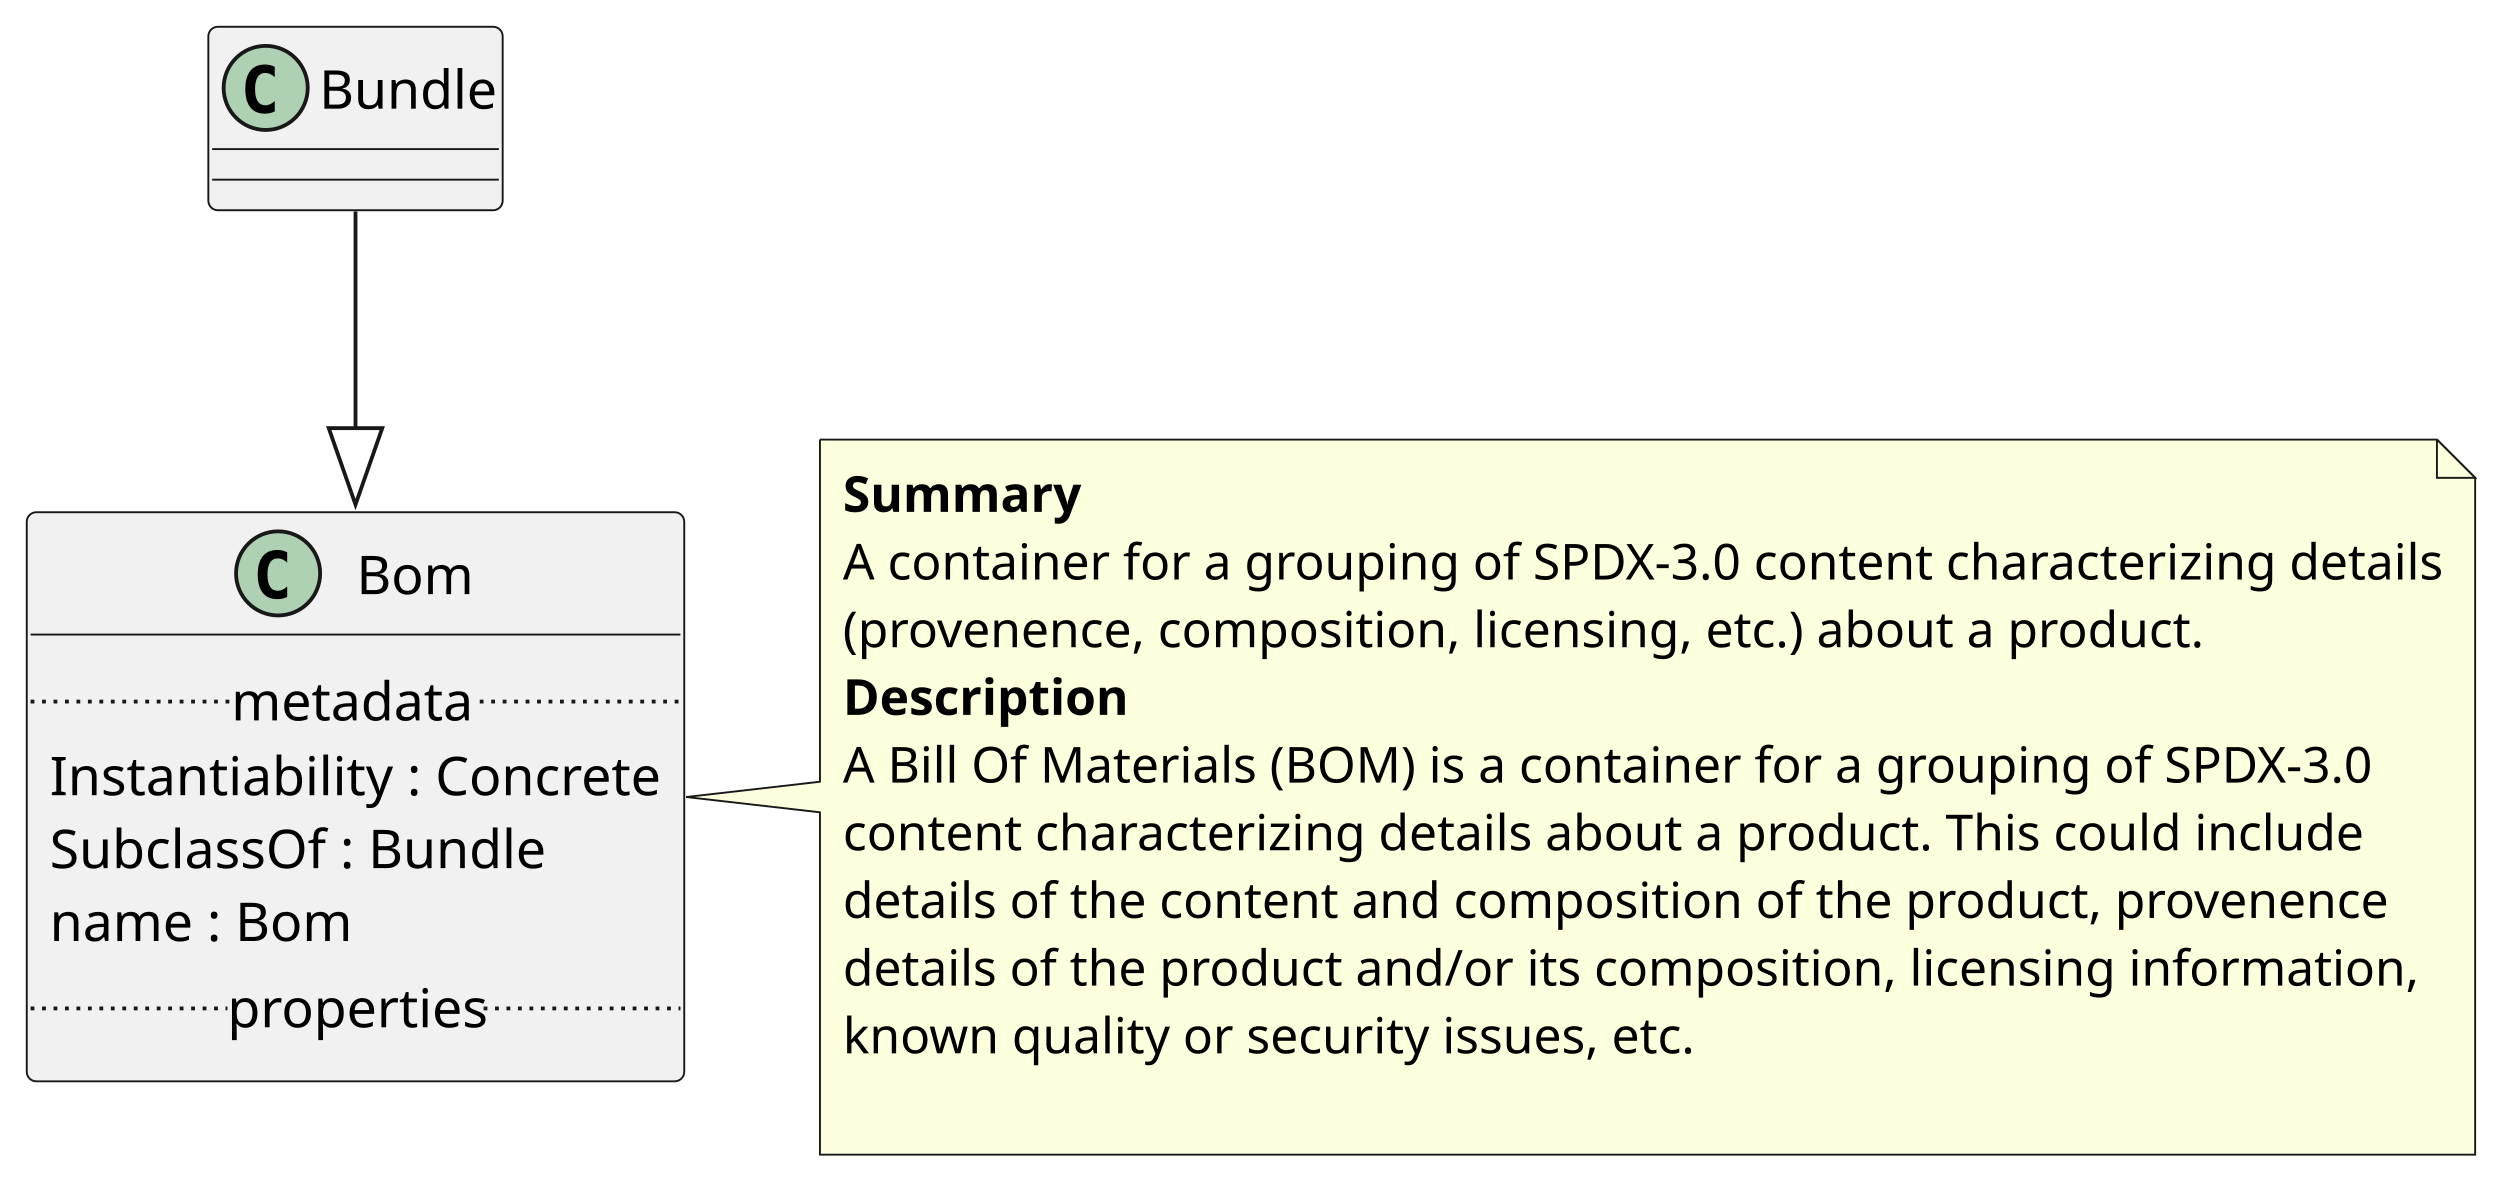
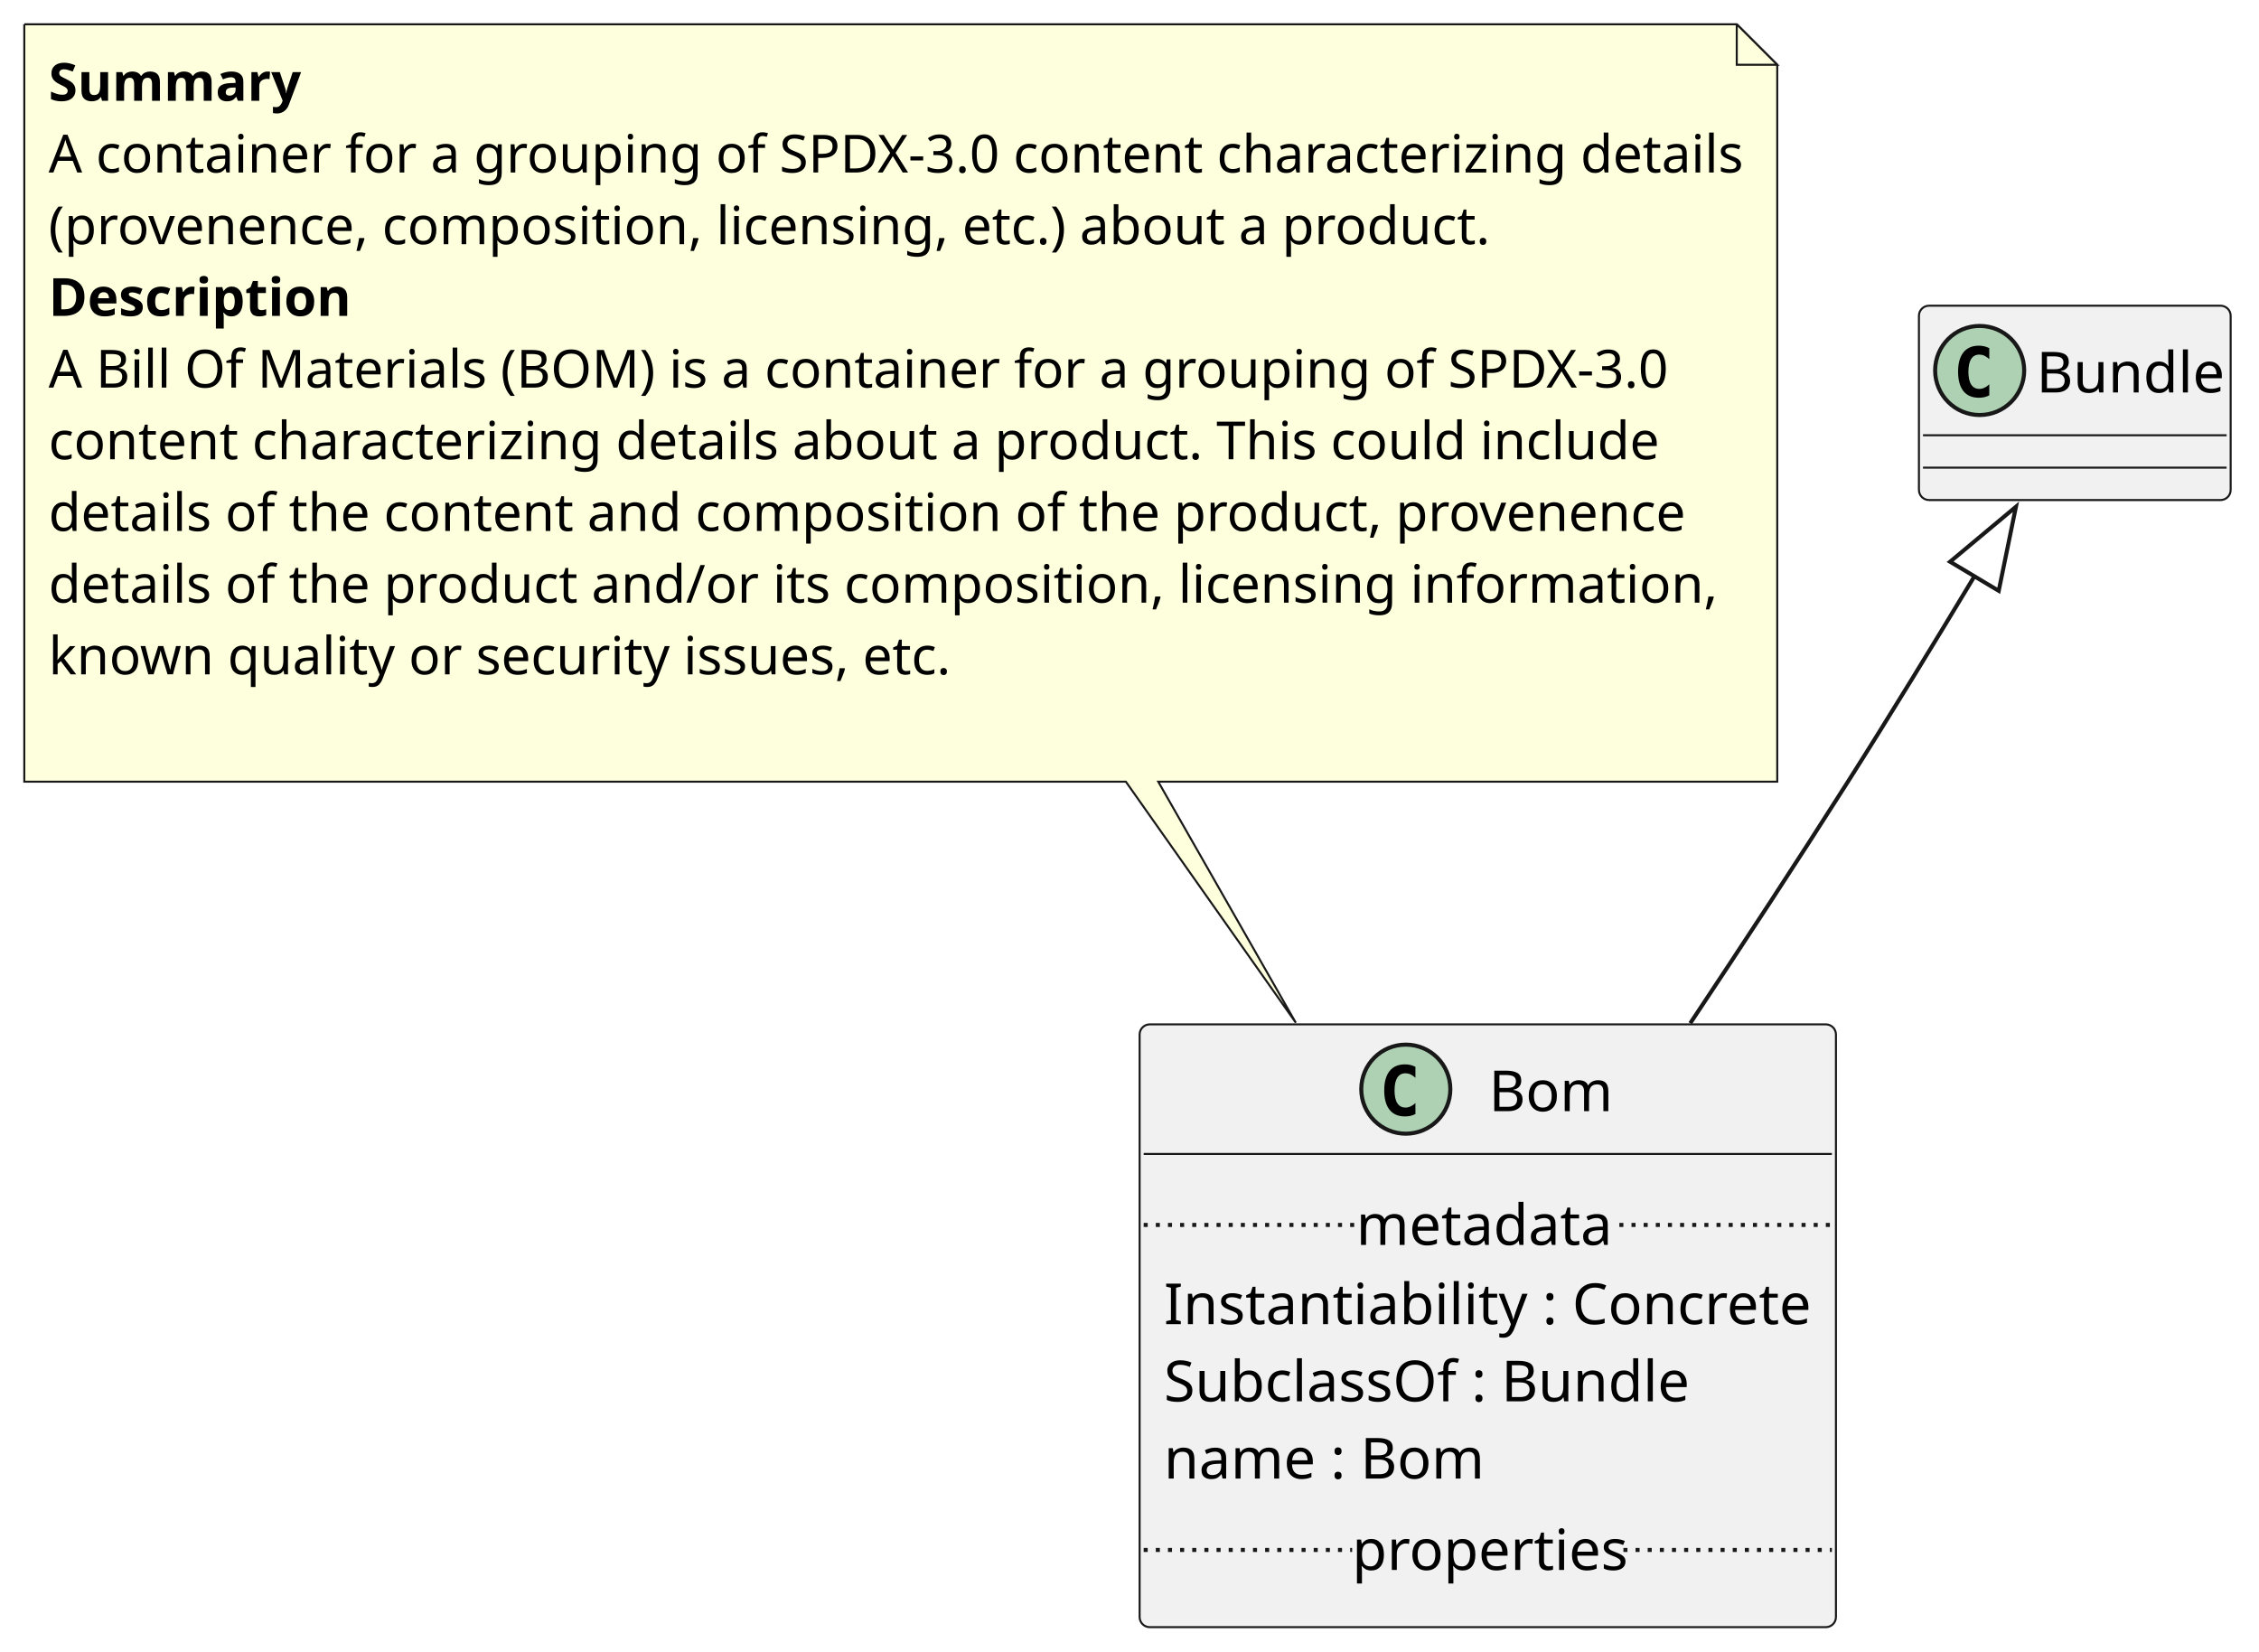
- <svg xmlns="http://www.w3.org/2000/svg" contentStyleType="text/css" height="309px" preserveAspectRatio="none" style="width:654px;height:309px;background:#FFFFFF;" version="1.1" viewBox="0 0 654 309" width="654px" zoomAndPan="magnify">
+ <svg xmlns="http://www.w3.org/2000/svg" contentStyleType="text/css" height="408px" preserveAspectRatio="none" style="width:558px;height:408px;background:#FFFFFF;" version="1.1" viewBox="0 0 558 408" width="558px" zoomAndPan="magnify">
  <defs />
  <g>
    <g id="elem_Bom">
-       <rect codeLine="1" fill="#F1F1F1" height="148.874" id="Bom" rx="2.5" ry="2.5" style="stroke:#181818;stroke-width:0.5;" width="172" x="7" y="134" />
-       <ellipse cx="72.75" cy="150" fill="#ADD1B2" rx="11" ry="11" style="stroke:#181818;stroke-width:1.0;" />
-       <path d="M72.547,156.734 Q70.062,156.734 68.734,155.094 Q67.422,153.422 67.422,150.312 Q67.422,147.188 68.734,145.531 Q70.062,143.875 72.547,143.875 Q73.266,143.875 73.922,144.031 Q74.562,144.188 75.125,144.484 L75.125,147.203 Q74.766,146.859 74.469,146.672 Q74.172,146.469 73.906,146.344 Q73.594,146.203 73.281,146.141 Q72.984,146.078 72.672,146.078 Q71.344,146.078 70.656,147.141 Q69.969,148.234 69.969,150.312 Q69.969,152.406 70.656,153.469 Q71.344,154.547 72.672,154.547 Q73.312,154.547 73.906,154.266 Q74.203,154.141 74.484,153.953 Q74.781,153.75 75.125,153.422 L75.125,156.141 Q74.547,156.438 73.906,156.594 Q73.266,156.734 72.547,156.734 Z " fill="#000000" />
-       <text fill="#000000" font-family="sans-serif" font-size="14" lengthAdjust="spacing" textLength="32" x="93.25" y="155.432">Bom</text>
-       <line style="stroke:#181818;stroke-width:0.5;" x1="8" x2="178" y1="166" y2="166" />
-       <text fill="#000000" font-family="sans-serif" font-size="14" lengthAdjust="spacing" textLength="160" x="13" y="208.034">Instantiability : Concrete</text>
-       <text fill="#000000" font-family="sans-serif" font-size="14" lengthAdjust="spacing" textLength="128" x="13" y="227.102">SubclassOf : Bundle</text>
-       <text fill="#000000" font-family="sans-serif" font-size="14" lengthAdjust="spacing" textLength="80" x="13" y="246.17">name : Bom</text>
-       <line style="stroke:#181818;stroke-width:1.0;stroke-dasharray:1.0,2.0;" x1="8" x2="60.5" y1="183.534" y2="183.534" />
-       <text fill="#000000" font-family="sans-serif" font-size="14" lengthAdjust="spacing" textLength="65" x="60.5" y="188.466">metadata</text>
-       <line style="stroke:#181818;stroke-width:1.0;stroke-dasharray:1.0,2.0;" x1="125.5" x2="178" y1="183.534" y2="183.534" />
-       <line style="stroke:#181818;stroke-width:1.0;stroke-dasharray:1.0,2.0;" x1="8" x2="59.5" y1="263.806" y2="263.806" />
-       <text fill="#000000" font-family="sans-serif" font-size="14" lengthAdjust="spacing" textLength="67" x="59.5" y="268.738">properties</text>
-       <line style="stroke:#181818;stroke-width:1.0;stroke-dasharray:1.0,2.0;" x1="126.5" x2="178" y1="263.806" y2="263.806" />
+       <rect codeLine="1" fill="#F1F1F1" height="148.874" id="Bom" rx="2.5" ry="2.5" style="stroke:#181818;stroke-width:0.5;" width="172" x="281.5" y="253" />
+       <ellipse cx="347.25" cy="269" fill="#ADD1B2" rx="11" ry="11" style="stroke:#181818;stroke-width:1.0;" />
+       <path d="M347.047,275.734 Q344.562,275.734 343.234,274.094 Q341.922,272.422 341.922,269.312 Q341.922,266.188 343.234,264.531 Q344.562,262.875 347.047,262.875 Q347.766,262.875 348.422,263.031 Q349.062,263.188 349.625,263.484 L349.625,266.203 Q349.266,265.859 348.969,265.672 Q348.672,265.469 348.406,265.344 Q348.094,265.203 347.781,265.141 Q347.484,265.078 347.172,265.078 Q345.844,265.078 345.156,266.141 Q344.469,267.234 344.469,269.312 Q344.469,271.406 345.156,272.469 Q345.844,273.547 347.172,273.547 Q347.812,273.547 348.406,273.266 Q348.703,273.141 348.984,272.953 Q349.281,272.75 349.625,272.422 L349.625,275.141 Q349.047,275.438 348.406,275.594 Q347.766,275.734 347.047,275.734 Z " fill="#000000" />
+       <text fill="#000000" font-family="sans-serif" font-size="14" lengthAdjust="spacing" textLength="32" x="367.75" y="274.432">Bom</text>
+       <line style="stroke:#181818;stroke-width:0.5;" x1="282.5" x2="452.5" y1="285" y2="285" />
+       <text fill="#000000" font-family="sans-serif" font-size="14" lengthAdjust="spacing" textLength="160" x="287.5" y="327.034">Instantiability : Concrete</text>
+       <text fill="#000000" font-family="sans-serif" font-size="14" lengthAdjust="spacing" textLength="128" x="287.5" y="346.102">SubclassOf : Bundle</text>
+       <text fill="#000000" font-family="sans-serif" font-size="14" lengthAdjust="spacing" textLength="80" x="287.5" y="365.17">name : Bom</text>
+       <line style="stroke:#181818;stroke-width:1.0;stroke-dasharray:1.0,2.0;" x1="282.5" x2="335" y1="302.534" y2="302.534" />
+       <text fill="#000000" font-family="sans-serif" font-size="14" lengthAdjust="spacing" textLength="65" x="335" y="307.466">metadata</text>
+       <line style="stroke:#181818;stroke-width:1.0;stroke-dasharray:1.0,2.0;" x1="400" x2="452.5" y1="302.534" y2="302.534" />
+       <line style="stroke:#181818;stroke-width:1.0;stroke-dasharray:1.0,2.0;" x1="282.5" x2="334" y1="382.806" y2="382.806" />
+       <text fill="#000000" font-family="sans-serif" font-size="14" lengthAdjust="spacing" textLength="67" x="334" y="387.738">properties</text>
+       <line style="stroke:#181818;stroke-width:1.0;stroke-dasharray:1.0,2.0;" x1="401" x2="452.5" y1="382.806" y2="382.806" />
    </g>
    <g id="elem_GMN3">
-       <path d="M214.5,115 L214.5,204.5 L179.48,208.5 L214.5,212.5 L214.5,302.06 A0,0 0 0 0 214.5,302.06 L647.5,302.06 A0,0 0 0 0 647.5,302.06 L647.5,125 L637.5,115 L214.5,115 A0,0 0 0 0 214.5,115 " fill="#FEFFDD" style="stroke:#181818;stroke-width:0.5;" />
-       <path d="M637.5,115 L637.5,125 L647.5,125 L637.5,115 " fill="#FEFFDD" style="stroke:#181818;stroke-width:0.5;" />
-       <text fill="#000000" font-family="sans-serif" font-size="13" font-weight="bold" lengthAdjust="spacing" textLength="62" x="220.5" y="133.897">Summary</text>
-       <text fill="#000000" font-family="sans-serif" font-size="13" lengthAdjust="spacing" textLength="412" x="220.5" y="151.603">A container for a grouping of SPDX-3.0 content characterizing details</text>
-       <text fill="#000000" font-family="sans-serif" font-size="13" lengthAdjust="spacing" textLength="350" x="220.5" y="169.309">(provenence, composition, licensing, etc.) about a product.</text>
-       <text fill="#000000" font-family="sans-serif" font-size="13" font-weight="bold" lengthAdjust="spacing" textLength="81" x="220.5" y="187.015">Description</text>
-       <text fill="#000000" font-family="sans-serif" font-size="13" lengthAdjust="spacing" textLength="391" x="220.5" y="204.721">A Bill Of Materials (BOM) is a container for a grouping of SPDX-3.0</text>
-       <text fill="#000000" font-family="sans-serif" font-size="13" lengthAdjust="spacing" textLength="391" x="220.5" y="222.427">content characterizing details about a product. This could include</text>
-       <text fill="#000000" font-family="sans-serif" font-size="13" lengthAdjust="spacing" textLength="400" x="220.5" y="240.133">details of the content and composition of the product, provenence</text>
-       <text fill="#000000" font-family="sans-serif" font-size="13" lengthAdjust="spacing" textLength="403" x="220.5" y="257.839">details of the product and/or its composition, licensing information,</text>
-       <text fill="#000000" font-family="sans-serif" font-size="13" lengthAdjust="spacing" textLength="221" x="220.5" y="275.545">known quality or security issues, etc.</text>
-       <text fill="#000000" font-family="sans-serif" font-size="13" lengthAdjust="spacing" textLength="3" x="220.5" y="293.251"> </text>
+       <path d="M6,6 L6,193.06 A0,0 0 0 0 6,193.06 L278.1,193.06 L320.08,252.59 L286.1,193.06 L439,193.06 A0,0 0 0 0 439,193.06 L439,16 L429,6 L6,6 A0,0 0 0 0 6,6 " fill="#FEFFDD" style="stroke:#181818;stroke-width:0.5;" />
+       <path d="M429,6 L429,16 L439,16 L429,6 " fill="#FEFFDD" style="stroke:#181818;stroke-width:0.5;" />
+       <text fill="#000000" font-family="sans-serif" font-size="13" font-weight="bold" lengthAdjust="spacing" textLength="62" x="12" y="24.897">Summary</text>
+       <text fill="#000000" font-family="sans-serif" font-size="13" lengthAdjust="spacing" textLength="412" x="12" y="42.603">A container for a grouping of SPDX-3.0 content characterizing details</text>
+       <text fill="#000000" font-family="sans-serif" font-size="13" lengthAdjust="spacing" textLength="350" x="12" y="60.309">(provenence, composition, licensing, etc.) about a product.</text>
+       <text fill="#000000" font-family="sans-serif" font-size="13" font-weight="bold" lengthAdjust="spacing" textLength="81" x="12" y="78.015">Description</text>
+       <text fill="#000000" font-family="sans-serif" font-size="13" lengthAdjust="spacing" textLength="391" x="12" y="95.721">A Bill Of Materials (BOM) is a container for a grouping of SPDX-3.0</text>
+       <text fill="#000000" font-family="sans-serif" font-size="13" lengthAdjust="spacing" textLength="391" x="12" y="113.427">content characterizing details about a product. This could include</text>
+       <text fill="#000000" font-family="sans-serif" font-size="13" lengthAdjust="spacing" textLength="400" x="12" y="131.133">details of the content and composition of the product, provenence</text>
+       <text fill="#000000" font-family="sans-serif" font-size="13" lengthAdjust="spacing" textLength="403" x="12" y="148.839">details of the product and/or its composition, licensing information,</text>
+       <text fill="#000000" font-family="sans-serif" font-size="13" lengthAdjust="spacing" textLength="221" x="12" y="166.545">known quality or security issues, etc.</text>
+       <text fill="#000000" font-family="sans-serif" font-size="13" lengthAdjust="spacing" textLength="3" x="12" y="184.251"> </text>
    </g>
    <g id="elem_Bundle">
-       <rect fill="#F1F1F1" height="48" id="Bundle" rx="2.5" ry="2.5" style="stroke:#181818;stroke-width:0.5;" width="77" x="54.5" y="7" />
-       <ellipse cx="69.5" cy="23" fill="#ADD1B2" rx="11" ry="11" style="stroke:#181818;stroke-width:1.0;" />
-       <path d="M69.297,29.734 Q66.812,29.734 65.484,28.094 Q64.172,26.422 64.172,23.312 Q64.172,20.188 65.484,18.531 Q66.812,16.875 69.297,16.875 Q70.016,16.875 70.672,17.031 Q71.312,17.188 71.875,17.484 L71.875,20.203 Q71.516,19.859 71.219,19.672 Q70.922,19.469 70.656,19.344 Q70.344,19.203 70.031,19.141 Q69.734,19.078 69.422,19.078 Q68.094,19.078 67.406,20.141 Q66.719,21.234 66.719,23.312 Q66.719,25.406 67.406,26.469 Q68.094,27.547 69.422,27.547 Q70.062,27.547 70.656,27.266 Q70.953,27.141 71.234,26.953 Q71.531,26.75 71.875,26.422 L71.875,29.141 Q71.297,29.438 70.656,29.594 Q70.016,29.734 69.297,29.734 Z " fill="#000000" />
-       <text fill="#000000" font-family="sans-serif" font-size="14" lengthAdjust="spacing" textLength="45" x="83.5" y="28.432">Bundle</text>
-       <line style="stroke:#181818;stroke-width:0.5;" x1="55.5" x2="130.5" y1="39" y2="39" />
-       <line style="stroke:#181818;stroke-width:0.5;" x1="55.5" x2="130.5" y1="47" y2="47" />
+       <rect fill="#F1F1F1" height="48" id="Bundle" rx="2.5" ry="2.5" style="stroke:#181818;stroke-width:0.5;" width="77" x="474" y="75.5" />
+       <ellipse cx="489" cy="91.5" fill="#ADD1B2" rx="11" ry="11" style="stroke:#181818;stroke-width:1.0;" />
+       <path d="M488.797,98.234 Q486.312,98.234 484.984,96.594 Q483.672,94.922 483.672,91.812 Q483.672,88.688 484.984,87.031 Q486.312,85.375 488.797,85.375 Q489.516,85.375 490.172,85.531 Q490.812,85.688 491.375,85.984 L491.375,88.703 Q491.016,88.359 490.719,88.172 Q490.422,87.969 490.156,87.844 Q489.844,87.703 489.531,87.641 Q489.234,87.578 488.922,87.578 Q487.594,87.578 486.906,88.641 Q486.219,89.734 486.219,91.812 Q486.219,93.906 486.906,94.969 Q487.594,96.047 488.922,96.047 Q489.562,96.047 490.156,95.766 Q490.453,95.641 490.734,95.453 Q491.031,95.25 491.375,94.922 L491.375,97.641 Q490.797,97.938 490.156,98.094 Q489.516,98.234 488.797,98.234 Z " fill="#000000" />
+       <text fill="#000000" font-family="sans-serif" font-size="14" lengthAdjust="spacing" textLength="45" x="503" y="96.932">Bundle</text>
+       <line style="stroke:#181818;stroke-width:0.5;" x1="475" x2="550" y1="107.5" y2="107.5" />
+       <line style="stroke:#181818;stroke-width:0.5;" x1="475" x2="550" y1="115.5" y2="115.5" />
    </g>
    <g id="link_Bundle_Bom">
-       <path codeLine="20" d="M93,55.31 C93,70.34 93,91 93,112.25 " fill="none" id="Bundle-to-Bom" style="stroke:#181818;stroke-width:1.0;" />
-       <polygon fill="none" points="100,112,93,132,86,112,100,112" style="stroke:#181818;stroke-width:1.0;" />
+       <path codeLine="20" d="M487.78,142.21 C478.16,158.19 466.97,176.53 456.5,193 C444.1,212.51 430.38,233.41 417.51,252.73 " fill="none" id="Bundle-backto-Bom" style="stroke:#181818;stroke-width:1.0;" />
+       <polygon fill="none" points="481.7,138.74,497.96,125.16,493.71,145.92,481.7,138.74" style="stroke:#181818;stroke-width:1.0;" />
    </g>
  </g>
</svg>
